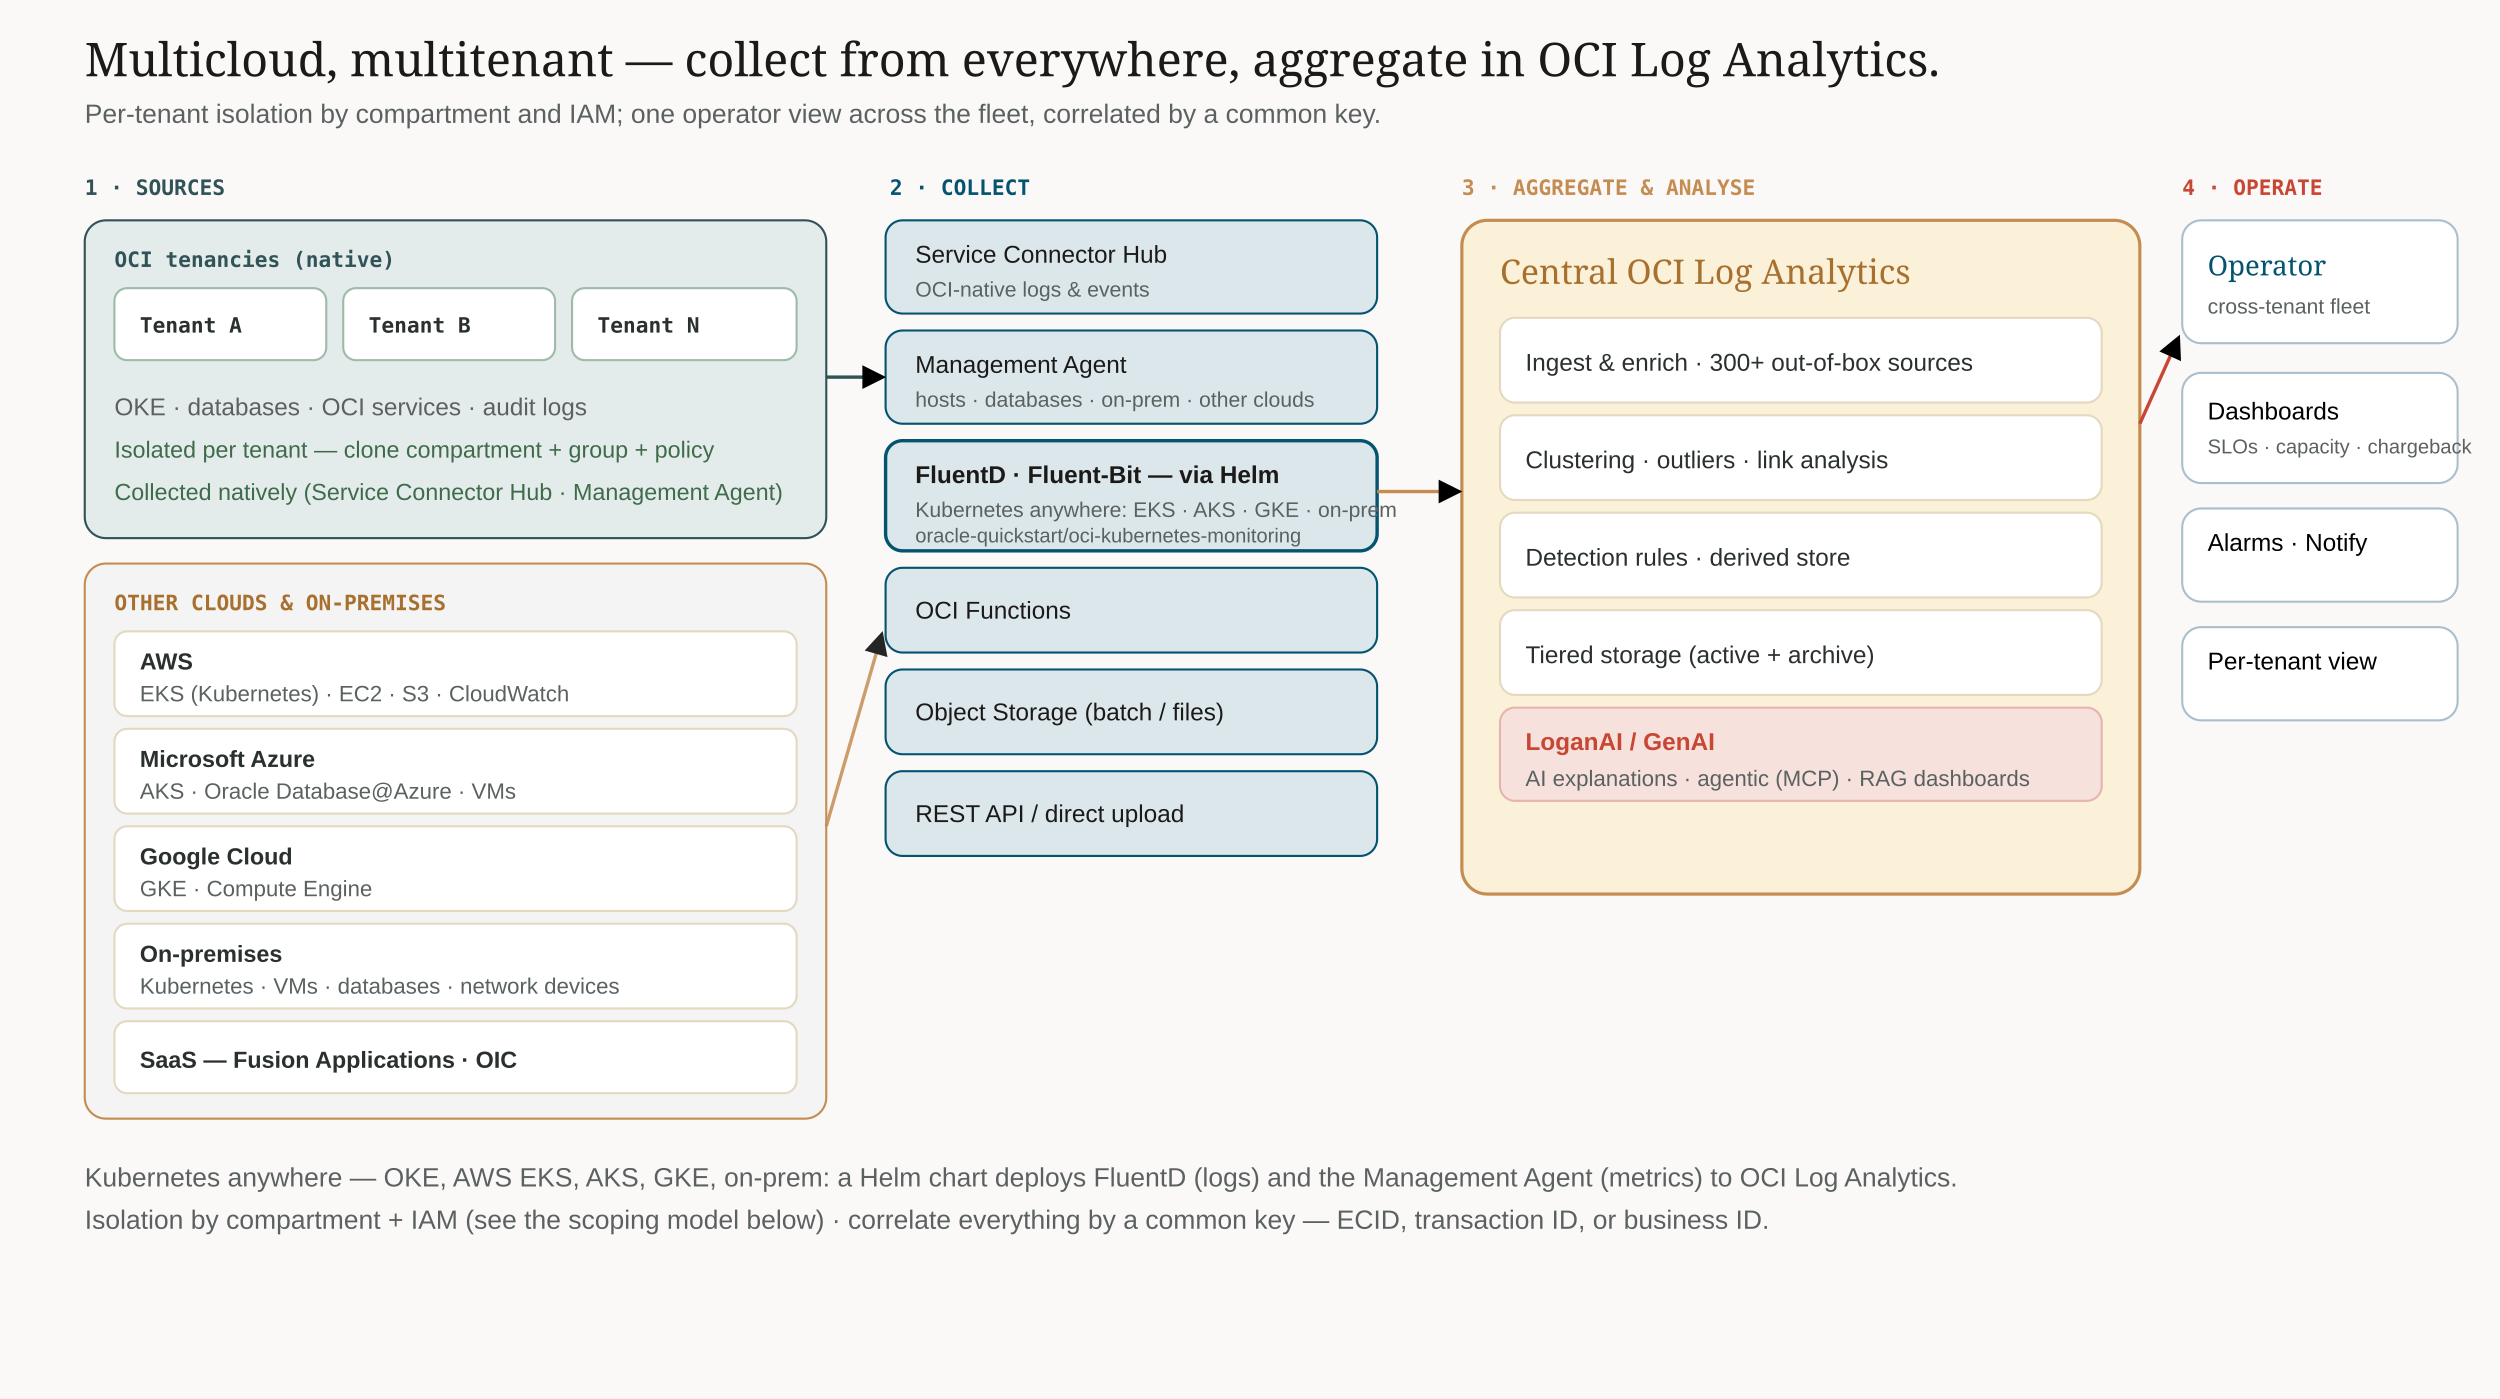
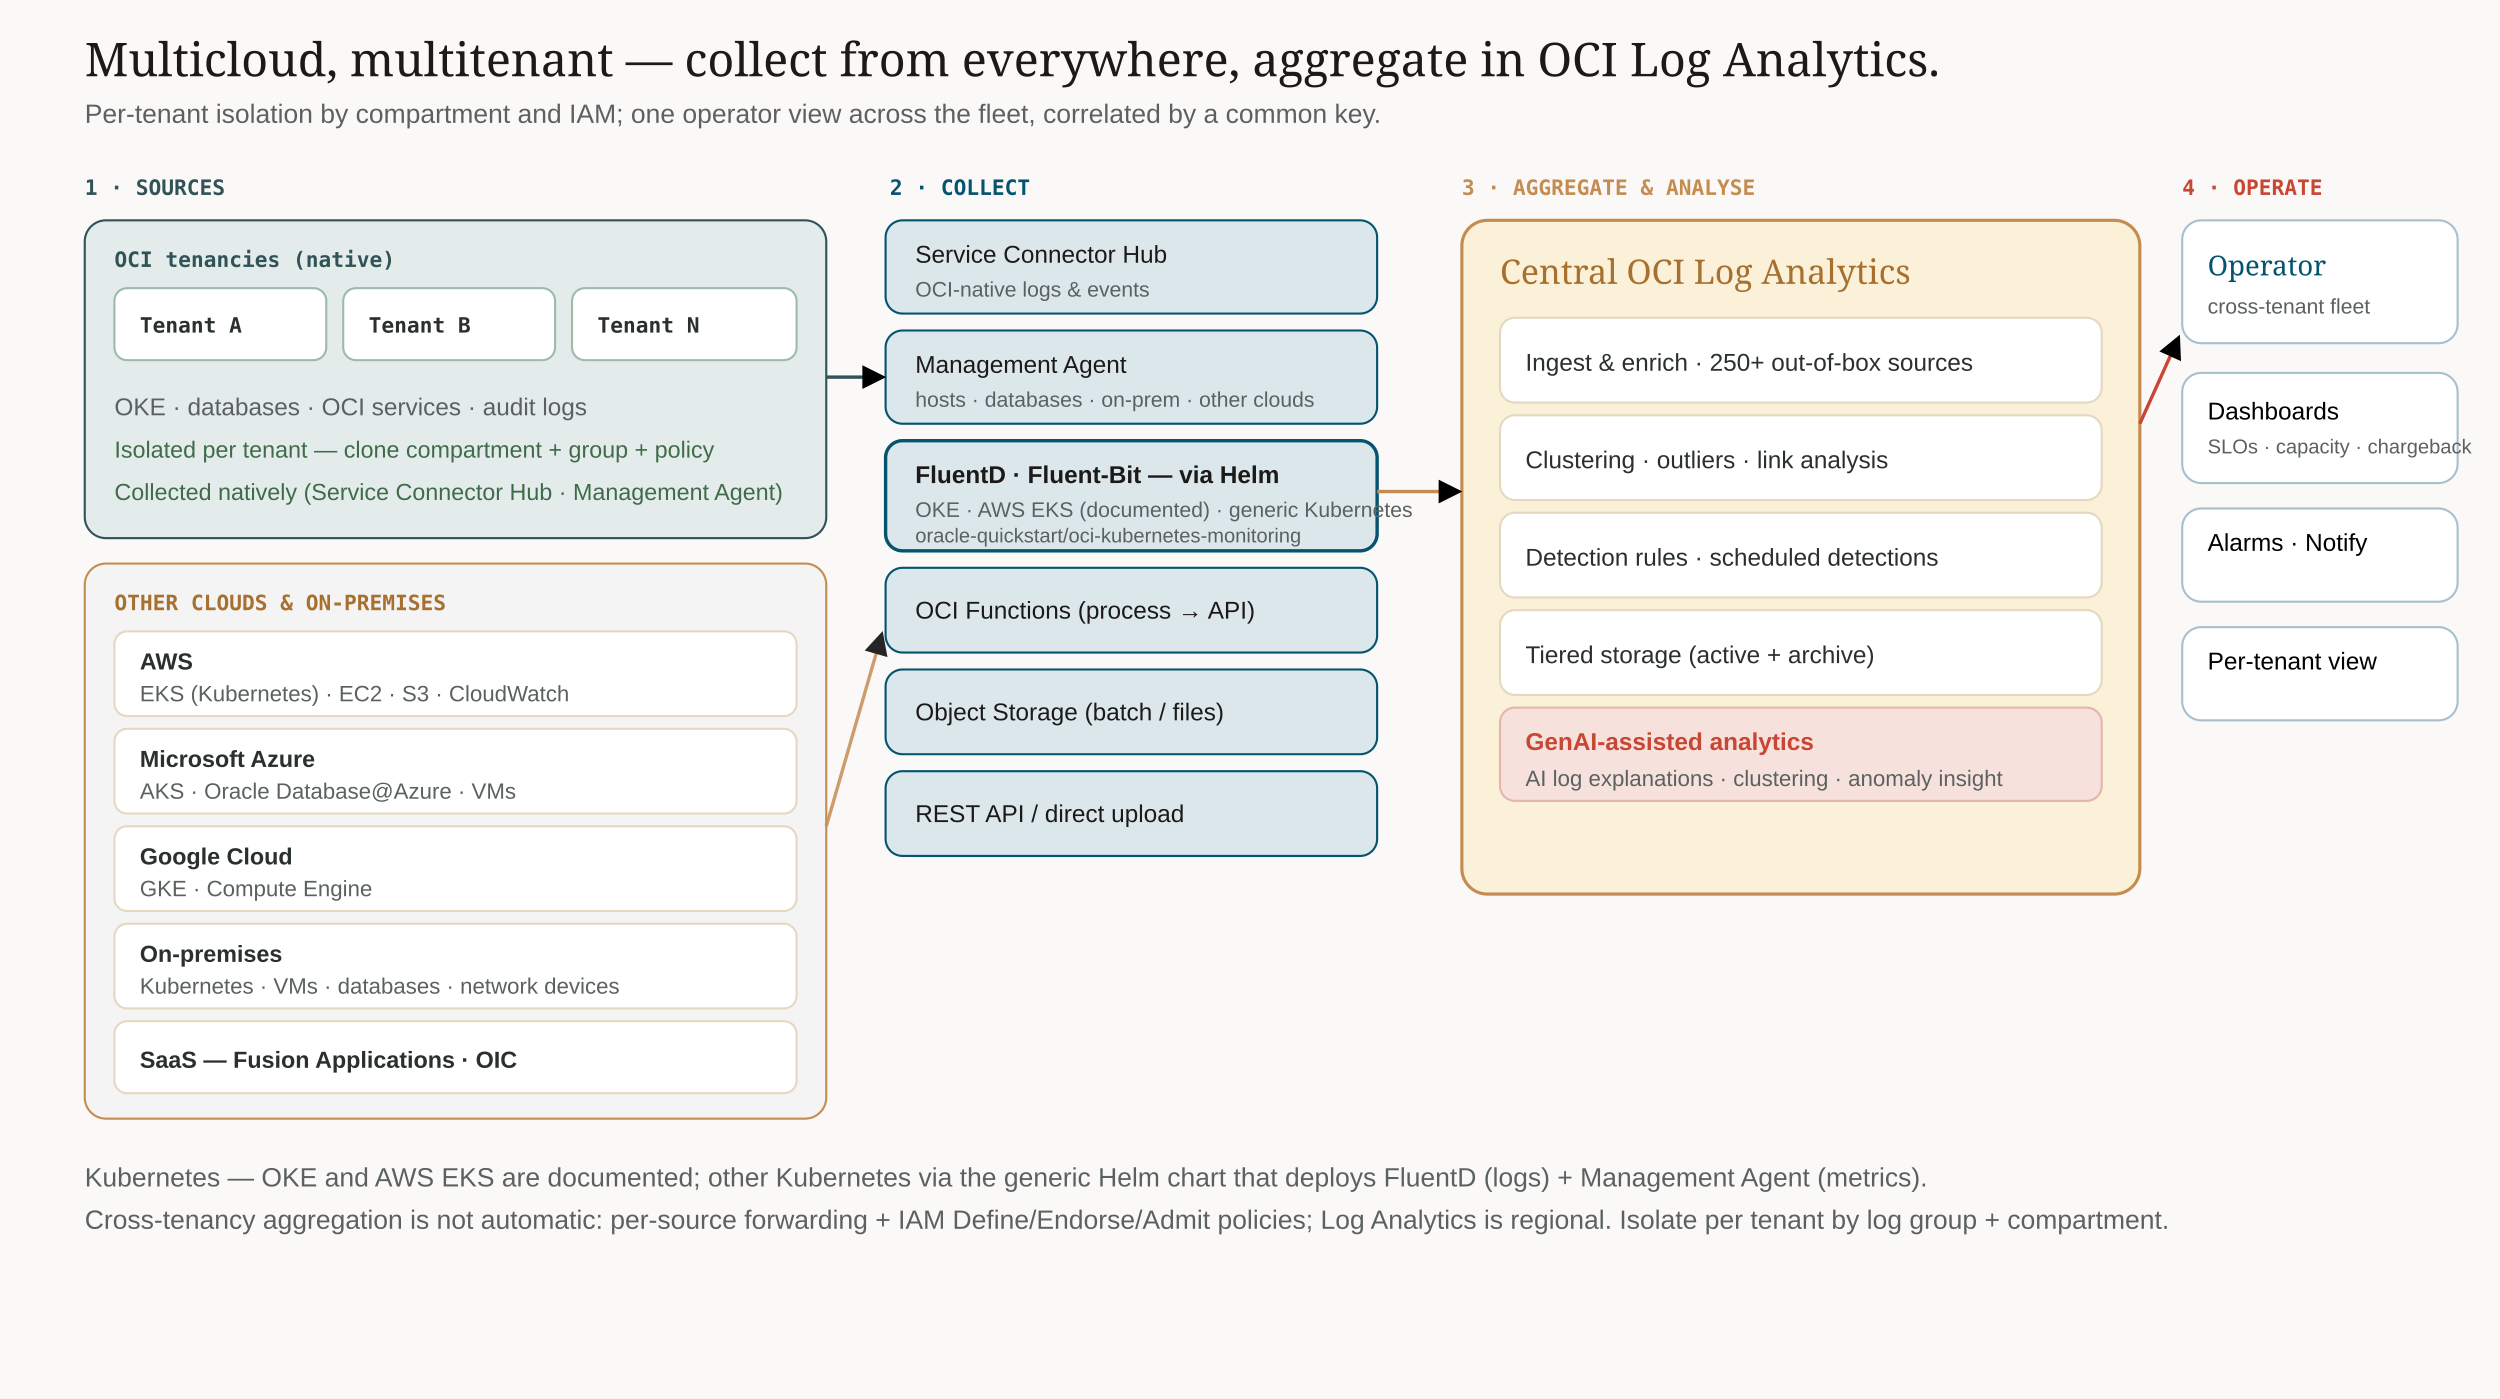
- <svg xmlns="http://www.w3.org/2000/svg" viewBox="0 0 1180 660" font-family="Figtree, Arial, sans-serif" role="img" aria-label="Multitenant, multicloud observability at scale. OCI tenancies (Tenant A, B, N — OKE, databases, OCI services, audit logs) and other clouds and on-premises (AWS with EKS, Microsoft Azure with AKS and Oracle Database@Azure, Google Cloud with GKE, on-premises Kubernetes, VMs and databases, and Fusion SaaS and OIC) are collected via Service Connector Hub, Management Agent, FluentD and Fluent-Bit deployed by Helm, OCI Functions, Object Storage, and the REST API or direct upload, aggregated into a central OCI Log Analytics with 300-plus sources, clustering, link analysis, detection rules, tiered storage and LoganAI, then surfaced to an operator cross-tenant fleet view, dashboards, alarms and per-tenant views, with per-tenant isolation by compartment and IAM.">
+ <svg xmlns="http://www.w3.org/2000/svg" viewBox="0 0 1180 660" font-family="Figtree, Arial, sans-serif" role="img" aria-label="Multitenant, multicloud observability at scale. OCI tenancies (Tenant A, B, N — OKE, databases, OCI services, audit logs) and other clouds and on-premises (AWS with EKS, Microsoft Azure with AKS and Oracle Database@Azure, Google Cloud with GKE, on-premises Kubernetes, VMs and databases, and Fusion SaaS and OIC) are collected via Service Connector Hub, Management Agent, FluentD and Fluent-Bit deployed by Helm, OCI Functions, Object Storage, and the REST API or direct upload, aggregated into a central OCI Log Analytics with 250-plus out-of-the-box sources, clustering, link analysis, detection rules, tiered storage and GenAI-assisted analytics, then surfaced to an operator cross-tenant fleet view, dashboards, alarms and per-tenant views. Cross-tenancy aggregation is not automatic: it relies on per-source forwarding and IAM Define, Endorse and Admit policies, and Log Analytics is regional, with per-tenant isolation by log group and compartment.">
  <defs>
    <marker id="m" viewBox="0 0 10 10" refX="8" refY="5" markerWidth="7" markerHeight="7" orient="auto-start-reverse">
      <path d="M0 0 L10 5 L0 10 z" fill="currentColor" />
    </marker>
    <style>.t{font-family:Georgia,serif}.mut{fill:#5A6160}.mono{font-family:'JetBrains Mono',monospace;font-size:10px}</style>
  </defs>
  <rect width="1180" height="660" fill="#FBF9F8" />
  <text class="t" x="40" y="36" font-size="22" fill="#1C1A19">Multicloud, multitenant — collect from everywhere, aggregate in OCI Log Analytics.</text>
  <text x="40" y="58" font-size="12.5" class="mut">Per-tenant isolation by compartment and IAM; one operator view across the fleet, correlated by a common key.</text>
  <text class="mono" x="40" y="92" fill="#315357" font-weight="700">1 · SOURCES</text>
  <text class="mono" x="420" y="92" fill="#04536F" font-weight="700">2 · COLLECT</text>
  <text class="mono" x="690" y="92" fill="#C58C52" font-weight="700">3 · AGGREGATE &amp; ANALYSE</text>
  <text class="mono" x="1030" y="92" fill="#C74634" font-weight="700">4 · OPERATE</text>
  <g transform="translate(40,104)">
    <rect width="350" height="150" rx="10" fill="#E3ECEB" stroke="#315357" />
    <text class="mono" x="14" y="22" fill="#315357" font-weight="700">OCI tenancies (native)</text>
    <g font-size="10.5" fill="#2A2F2F">
      <g transform="translate(14,32)">
        <rect width="100" height="34" rx="6" fill="#fff" stroke="#9DBBA8" />
        <text x="12" y="21" class="mono" font-weight="700">Tenant A</text>
      </g>
      <g transform="translate(122,32)">
        <rect width="100" height="34" rx="6" fill="#fff" stroke="#9DBBA8" />
        <text x="12" y="21" class="mono" font-weight="700">Tenant B</text>
      </g>
      <g transform="translate(230,32)">
        <rect width="106" height="34" rx="6" fill="#fff" stroke="#9DBBA8" />
        <text x="12" y="21" class="mono" font-weight="700">Tenant N</text>
      </g>
    </g>
    <text x="14" y="92" font-size="11.5" class="mut">OKE · databases · OCI services · audit logs</text>
    <text x="14" y="112" font-size="11" fill="#3F6B4A">Isolated per tenant — clone compartment + group + policy</text>
    <text x="14" y="132" font-size="11" fill="#3F6B4A">Collected natively (Service Connector Hub · Management Agent)</text>
  </g>
  <g transform="translate(40,266)">
    <rect width="350" height="262" rx="10" fill="#F3F4F3" stroke="#C58C52" />
    <text class="mono" x="14" y="22" fill="#A8702F" font-weight="700">OTHER CLOUDS &amp; ON-PREMISES</text>
    <g font-size="11" fill="#2A2F2F">
      <g transform="translate(14,32)">
        <rect width="322" height="40" rx="6" fill="#fff" stroke="#E4D9C0" />
        <text x="12" y="18" font-weight="700">AWS</text>
        <text x="12" y="33" class="mut" font-size="10.5">EKS (Kubernetes) · EC2 · S3 · CloudWatch</text>
      </g>
      <g transform="translate(14,78)">
        <rect width="322" height="40" rx="6" fill="#fff" stroke="#E4D9C0" />
        <text x="12" y="18" font-weight="700">Microsoft Azure</text>
        <text x="12" y="33" class="mut" font-size="10.5">AKS · Oracle Database@Azure · VMs</text>
      </g>
      <g transform="translate(14,124)">
        <rect width="322" height="40" rx="6" fill="#fff" stroke="#E4D9C0" />
        <text x="12" y="18" font-weight="700">Google Cloud</text>
        <text x="12" y="33" class="mut" font-size="10.5">GKE · Compute Engine</text>
      </g>
      <g transform="translate(14,170)">
        <rect width="322" height="40" rx="6" fill="#fff" stroke="#E4D9C0" />
        <text x="12" y="18" font-weight="700">On-premises</text>
        <text x="12" y="33" class="mut" font-size="10.5">Kubernetes · VMs · databases · network devices</text>
      </g>
      <g transform="translate(14,216)">
        <rect width="322" height="34" rx="6" fill="#fff" stroke="#E4D9C0" />
        <text x="12" y="22" font-weight="700">SaaS — Fusion Applications · OIC</text>
      </g>
    </g>
  </g>
  <g font-size="11.5" fill="#1C1A19">
    <g transform="translate(418,104)">
      <rect width="232" height="44" rx="8" fill="#DCE7EC" stroke="#04536F" />
      <text x="14" y="20">Service Connector Hub</text>
      <text x="14" y="36" class="mut" font-size="10">OCI-native logs &amp; events</text>
    </g>
    <g transform="translate(418,156)">
      <rect width="232" height="44" rx="8" fill="#DCE7EC" stroke="#04536F" />
      <text x="14" y="20">Management Agent</text>
      <text x="14" y="36" class="mut" font-size="10">hosts · databases · on-prem · other clouds</text>
    </g>
    <g transform="translate(418,208)">
      <rect width="232" height="52" rx="8" fill="#DCE7EC" stroke="#04536F" stroke-width="1.6" />
      <text x="14" y="20" font-weight="600">FluentD · Fluent-Bit — via Helm</text>
-       <text x="14" y="36" class="mut" font-size="10">Kubernetes anywhere: EKS · AKS · GKE · on-prem</text>
+       <text x="14" y="36" class="mut" font-size="10">OKE · AWS EKS (documented) · generic Kubernetes</text>
      <text x="14" y="48" class="mut" font-size="9.5">oracle-quickstart/oci-kubernetes-monitoring</text>
    </g>
    <g transform="translate(418,268)">
      <rect width="232" height="40" rx="8" fill="#DCE7EC" stroke="#04536F" />
-       <text x="14" y="24">OCI Functions</text>
+       <text x="14" y="24">OCI Functions (process → API)</text>
    </g>
    <g transform="translate(418,316)">
      <rect width="232" height="40" rx="8" fill="#DCE7EC" stroke="#04536F" />
      <text x="14" y="24">Object Storage (batch / files)</text>
    </g>
    <g transform="translate(418,364)">
      <rect width="232" height="40" rx="8" fill="#DCE7EC" stroke="#04536F" />
      <text x="14" y="24">REST API / direct upload</text>
    </g>
  </g>
  <g transform="translate(690,104)">
    <rect width="320" height="318" rx="12" fill="#FBF1D8" stroke="#C58C52" stroke-width="1.5" />
    <text class="t" x="18" y="30" font-size="16" fill="#A8702F">Central OCI Log Analytics</text>
    <g font-size="11.5" fill="#2A2F2F">
      <g transform="translate(18,46)">
        <rect width="284" height="40" rx="7" fill="#fff" stroke="#E4D9C0" />
-         <text x="12" y="25">Ingest &amp; enrich · 300+ out-of-box sources</text>
+         <text x="12" y="25">Ingest &amp; enrich · 250+ out-of-box sources</text>
      </g>
      <g transform="translate(18,92)">
        <rect width="284" height="40" rx="7" fill="#fff" stroke="#E4D9C0" />
        <text x="12" y="25">Clustering · outliers · link analysis</text>
      </g>
      <g transform="translate(18,138)">
        <rect width="284" height="40" rx="7" fill="#fff" stroke="#E4D9C0" />
-         <text x="12" y="25">Detection rules · derived store</text>
+         <text x="12" y="25">Detection rules · scheduled detections</text>
      </g>
      <g transform="translate(18,184)">
        <rect width="284" height="40" rx="7" fill="#fff" stroke="#E4D9C0" />
        <text x="12" y="25">Tiered storage (active + archive)</text>
      </g>
      <g transform="translate(18,230)">
        <rect width="284" height="44" rx="7" fill="#F6E1DC" stroke="#E4B5AC" />
-         <text x="12" y="20" fill="#C74634" font-weight="700">LoganAI / GenAI</text>
-         <text x="12" y="37" font-size="10.5" class="mut">AI explanations · agentic (MCP) · RAG dashboards</text>
+         <text x="12" y="20" fill="#C74634" font-weight="700">GenAI-assisted analytics</text>
+         <text x="12" y="37" font-size="10.5" class="mut">AI log explanations · clustering · anomaly insight</text>
      </g>
    </g>
  </g>
  <g transform="translate(1030,104)">
    <g transform="translate(0,0)">
      <rect width="130" height="58" rx="9" fill="#fff" stroke="#A9C0CC" />
      <text class="t" x="12" y="26" font-size="13" fill="#04536F">Operator</text>
      <text x="12" y="44" font-size="10" class="mut">cross-tenant fleet</text>
    </g>
    <g transform="translate(0,72)">
      <rect width="130" height="52" rx="9" fill="#fff" stroke="#A9C0CC" />
      <text x="12" y="22" font-size="11.5">Dashboards</text>
      <text x="12" y="38" font-size="9.5" class="mut">SLOs · capacity · chargeback</text>
    </g>
    <g transform="translate(0,136)">
      <rect width="130" height="44" rx="9" fill="#fff" stroke="#A9C0CC" />
      <text x="12" y="20" font-size="11.5">Alarms · Notify</text>
    </g>
    <g transform="translate(0,192)">
      <rect width="130" height="44" rx="9" fill="#fff" stroke="#A9C0CC" />
      <text x="12" y="20" font-size="11.5">Per-tenant view</text>
    </g>
  </g>
  <g fill="none" stroke-width="1.6">
    <path d="M390 178 L416 178" stroke="#315357" marker-end="url(#m)" color="#315357" />
    <path d="M390 390 L416 300" stroke="#C58C52" marker-end="url(#m)" color="#C58C52" opacity=".85" />
    <path d="M650 232 L688 232" stroke="#C58C52" marker-end="url(#m)" color="#C58C52" />
    <path d="M1010 200 L1028 160" stroke="#C74634" marker-end="url(#m)" color="#C74634" />
  </g>
-   <text x="40" y="560" font-size="12.5" class="mut">Kubernetes anywhere — OKE, AWS EKS, AKS, GKE, on-prem: a Helm chart deploys FluentD (logs) and the Management Agent (metrics) to OCI Log Analytics.</text>
-   <text x="40" y="580" font-size="12.5" class="mut">Isolation by compartment + IAM (see the scoping model below) · correlate everything by a common key — ECID, transaction ID, or business ID.</text>
+   <text x="40" y="560" font-size="12.5" class="mut">Kubernetes — OKE and AWS EKS are documented; other Kubernetes via the generic Helm chart that deploys FluentD (logs) + Management Agent (metrics).</text>
+   <text x="40" y="580" font-size="12.5" class="mut">Cross-tenancy aggregation is not automatic: per-source forwarding + IAM Define/Endorse/Admit policies; Log Analytics is regional. Isolate per tenant by log group + compartment.</text>
</svg>
